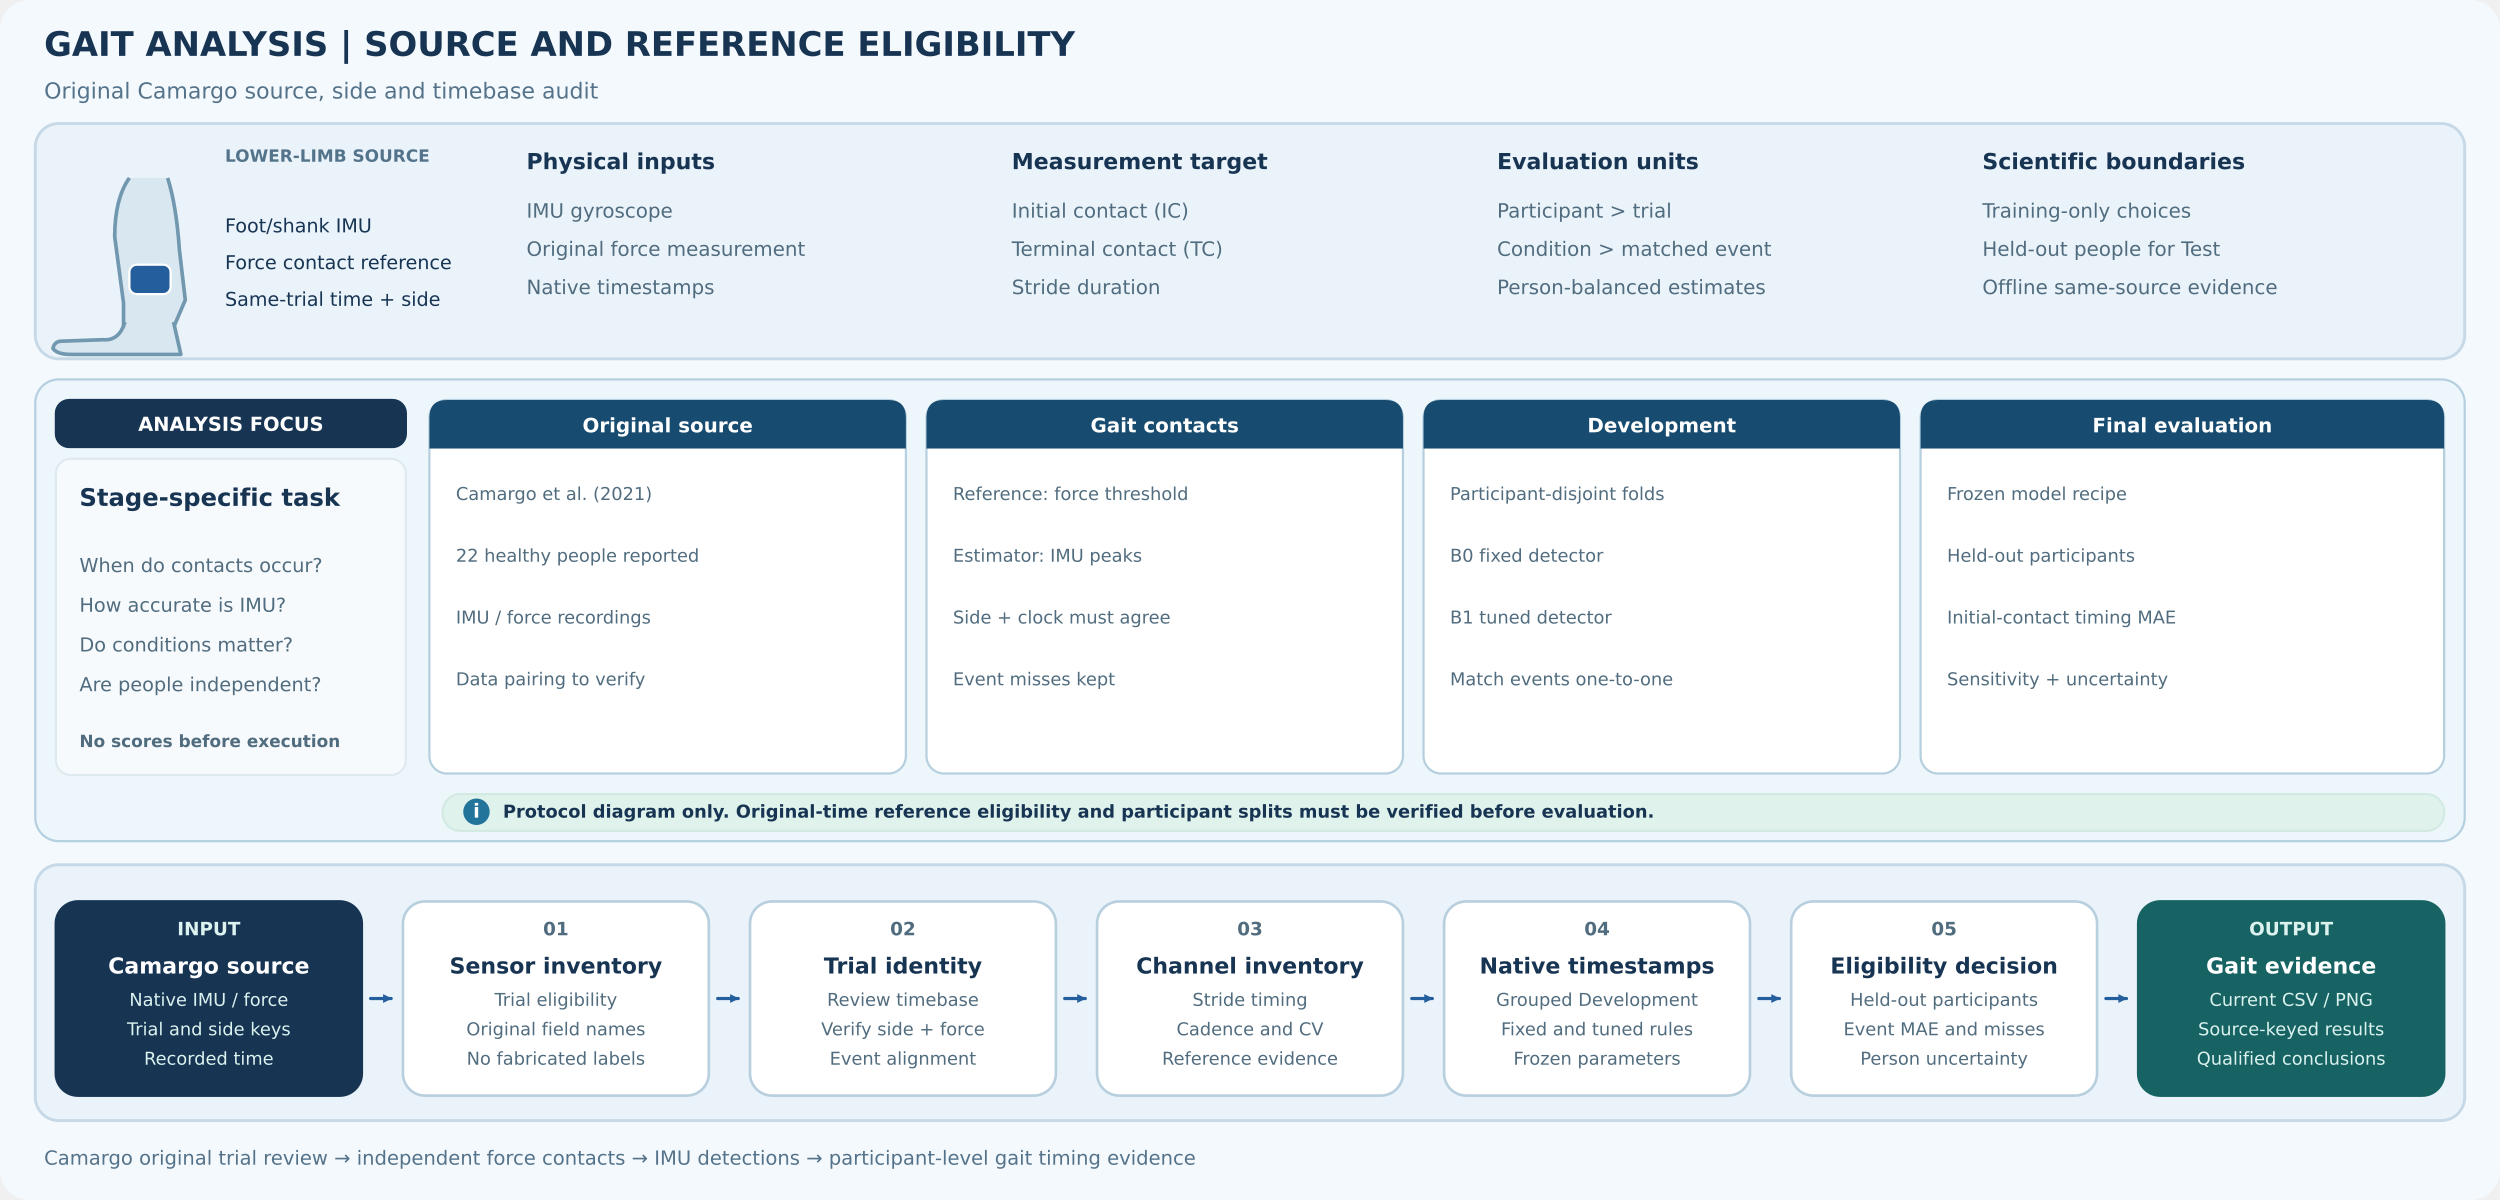
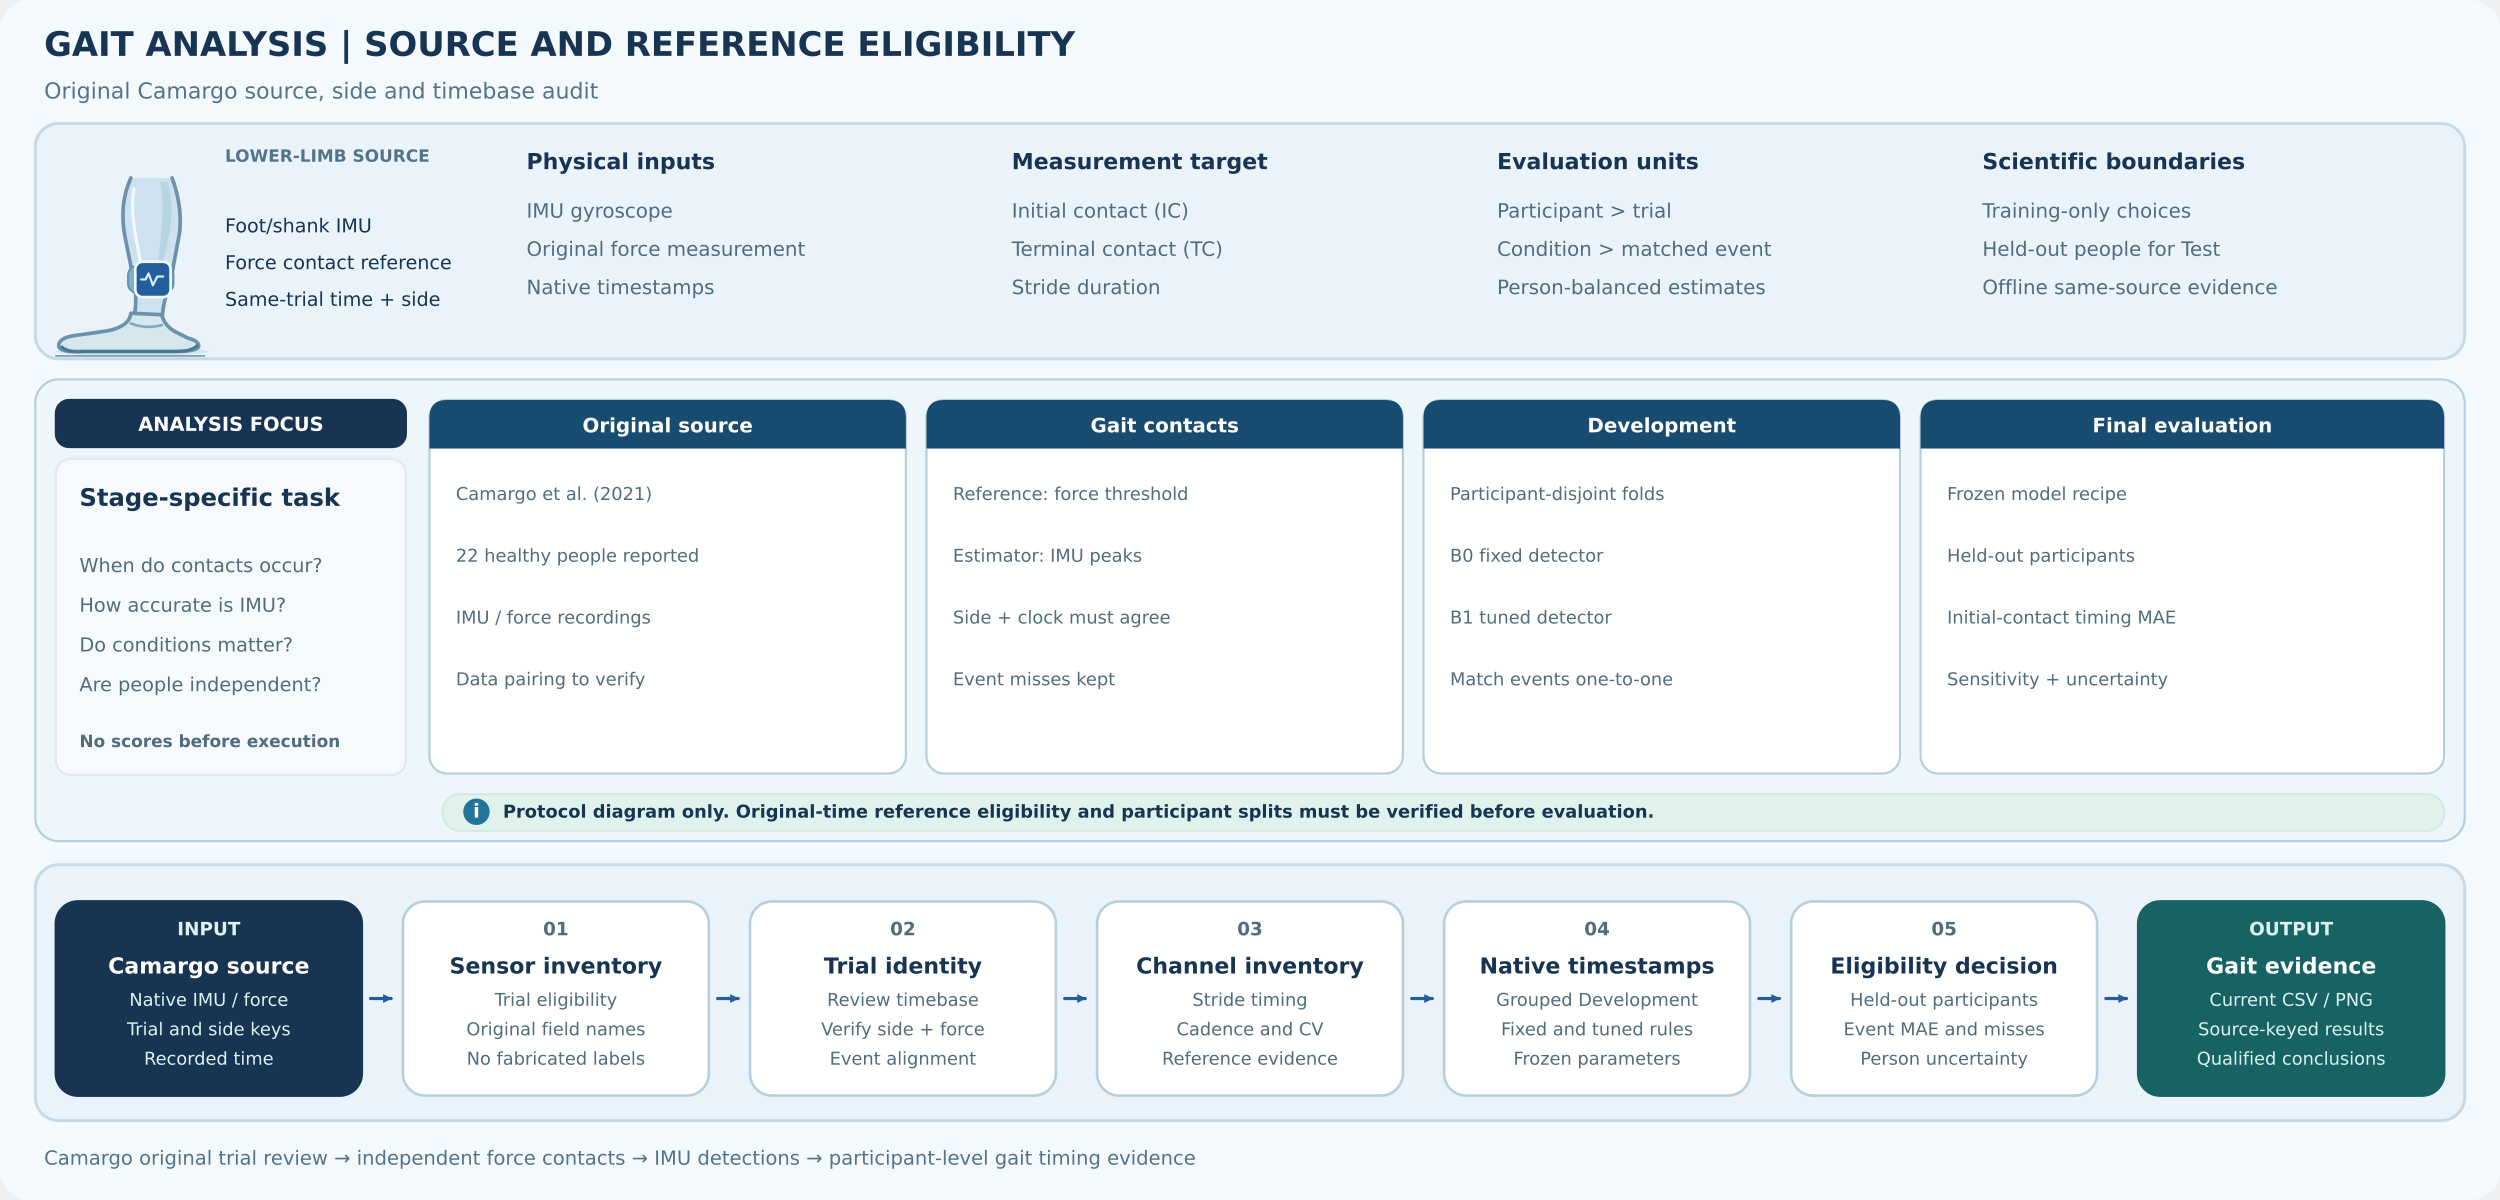
<svg xmlns="http://www.w3.org/2000/svg" width="1700" height="816" viewBox="0 0 1700 816" role="img" aria-labelledby="figure-title figure-desc">
  <defs>
    <marker id="arr" markerUnits="userSpaceOnUse" markerWidth="6" markerHeight="6" refX="5.5" refY="3" orient="auto">
      <path d="M0 0 L6 3 L0 6 Z" fill="#245E9D" />
    </marker>
    <style>
text{font-family:'DejaVu Sans',Arial,sans-serif}
.figure-title{font-size:23px;font-weight:700;fill:#173453}
.subtitle{font-size:15px;fill:#54738A}
.source-heading{font-size:11.5px;font-weight:700;fill:#53738A}
.source-label{font-size:13px;fill:#173453}
.context-heading{font-size:15px;font-weight:700;fill:#173453}
.context-body{font-size:13.5px;fill:#506C7E}
.section-label{font-size:13.2px;font-weight:700;fill:#FFFFFF}
.focus-heading{font-size:16.5px;font-weight:700;fill:#173453}
.focus-body{font-size:13.1px;fill:#506C7E}
.qualification{font-size:11.5px;font-weight:700;fill:#506C7E}
.card-heading{font-size:13.5px;font-weight:700;fill:#FFFFFF}
.card-body{font-size:12.1px;fill:#506C7E}
.chart-label{font-size:11.8px;fill:#506C7E}
.scientific-note{font-size:12.1px;font-weight:700;fill:#173453}
.workflow-id{font-size:12.5px;font-weight:700;fill:#506C7E}
.workflow-heading{font-size:15px;font-weight:700;fill:#173453}
.workflow-body{font-size:12.1px;fill:#506C7E}
.terminal-id{font-size:12.5px;font-weight:700;fill:#DBF2EF}
.terminal-heading{font-size:15px;font-weight:700;fill:#FFFFFF}
.terminal-body{font-size:12.1px;fill:#DBF2EF}
.footer{font-size:13.3px;fill:#54738A}
</style>
  </defs>
  <rect id="canvas" x="0" y="0" width="1700" height="816" rx="20" fill="#F4F9FD" />
  <g id="band-0-header">
    <text id="main-title" x="30" y="38" class="figure-title">GAIT ANALYSIS | SOURCE AND REFERENCE ELIGIBILITY</text>
    <text id="main-subtitle" x="30" y="67" class="subtitle">Original Camargo source, side and timebase audit</text>
  </g>
  <g id="band-1-context">
    <rect id="context-bg" x="24" y="84" width="1652" height="160" rx="16" fill="#EAF3FA" stroke="#C7D9E6" stroke-width="2" />
-     <g id="source-illustration">
-       <path id="schematic-shank" d="M88 121 Q78 135 78 161 L84 206 L84 225 L117 225 L126 204 L122 170 Q120 140 114 121" fill="#D9E7F1" stroke="#7298B0" stroke-width="2.5" stroke-linejoin="round" />
-       <path id="schematic-foot" d="M85 219 Q81 232 70 231 L42 232 Q37 232 36 237 Q39 241 48 241 L123 241 L118 219" fill="#D9E7F1" stroke="#7298B0" stroke-width="2.5" stroke-linejoin="round" />
-       <rect id="imu-marker" x="88" y="180" width="28" height="20" rx="5" fill="#245E9D" stroke="#FFFFFF" stroke-width="1.5" />
+     <g id="source-illustration" aria-label="Schematic foot and shank with wearable IMU, outlined shoe and ground contact">
+       <ellipse id="schematic-contact-shadow" cx="90" cy="239" rx="52" ry="2.8" fill="#D4E3ED" />
+       <path id="schematic-shank" d="M89 121 C84 132 82 145 85 161 L91 191 C93 201 93 213 89 222 L111 223 C109 214 112 203 116 191 L122 159 C124 143 120 129 117 121" fill="#CDE1EE" stroke="#6B91AD" stroke-width="2.5" stroke-linejoin="round" stroke-linecap="round" />
+       <path id="schematic-calf-shading" d="M114 124 C119 143 116 155 112 174 L105 199 Q108 176 109 164 Q112 141 109 124 Z" fill="#AFCFDF" opacity="0.72" />
+       <path id="schematic-shin-highlight" d="M91 128 C89 143 91 155 94 170 L99 197" fill="none" stroke="#F6FCFF" stroke-width="2.2" stroke-linecap="round" opacity="0.9" />
+       <path id="schematic-foot" d="M89 213 Q88 222 73 225 L52 228 C44 229 41 231 40 234 Q39 238 47 239 L119 239 Q133 239 135 236 Q136 232 128 230 L120 226 Q112 222 110 214 Z" fill="#D6E7F0" stroke="#6B91AD" stroke-width="2.5" stroke-linejoin="round" />
+       <path id="schematic-ankle-line" d="M89 220 Q100 224 110 221" fill="none" stroke="#82A7BF" stroke-width="1.8" stroke-linecap="round" />
+       <path id="schematic-shoe-sole" d="M42 236 Q47 240 57 239 H120 Q130 239 134 235" fill="none" stroke="#477995" stroke-width="2.1" stroke-linecap="round" />
+       <path id="schematic-force-plate" d="M38 242 H139" fill="none" stroke="#789FB5" stroke-width="1.2" stroke-linecap="round" />
+       <rect id="sensor-strap" x="87" y="181" width="31" height="18" rx="6" fill="#85AFC6" stroke="#5A91B1" stroke-width="1.2" />
+       <rect id="imu-marker" x="92" y="178" width="24" height="24" rx="5" fill="#245E9D" stroke="#F2FBFF" stroke-width="1.8" />
+       <path id="imu-signal-line" d="M96 190 H99 L101 186 L104 194 L107 188 H111" fill="none" stroke="#D6EFFD" stroke-width="1.5" stroke-linejoin="round" stroke-linecap="round" />
      <text id="source-heading" x="153" y="110" class="source-heading">LOWER-LIMB SOURCE</text>
      <text id="source-imu" x="153" y="158" class="source-label">Foot/shank IMU</text>
      <text id="source-force" x="153" y="183" class="source-label">Force contact reference</text>
      <text id="source-side" x="153" y="208" class="source-label">Same-trial time + side</text>
    </g>
    <g id="ctx-0">
      <text id="ctx-0-title" x="358" y="115" class="context-heading">Physical inputs</text>
      <text id="ctx-0-line-0" x="358" y="148" class="context-body">IMU gyroscope</text>
      <text id="ctx-0-line-1" x="358" y="174" class="context-body">Original force measurement</text>
      <text id="ctx-0-line-2" x="358" y="200" class="context-body">Native timestamps</text>
    </g>
    <g id="ctx-1">
      <text id="ctx-1-title" x="688" y="115" class="context-heading">Measurement target</text>
      <text id="ctx-1-line-0" x="688" y="148" class="context-body">Initial contact (IC)</text>
      <text id="ctx-1-line-1" x="688" y="174" class="context-body">Terminal contact (TC)</text>
      <text id="ctx-1-line-2" x="688" y="200" class="context-body">Stride duration</text>
    </g>
    <g id="ctx-2">
      <text id="ctx-2-title" x="1018" y="115" class="context-heading">Evaluation units</text>
      <text id="ctx-2-line-0" x="1018" y="148" class="context-body">Participant &gt; trial</text>
      <text id="ctx-2-line-1" x="1018" y="174" class="context-body">Condition &gt; matched event</text>
      <text id="ctx-2-line-2" x="1018" y="200" class="context-body">Person-balanced estimates</text>
    </g>
    <g id="ctx-3">
      <text id="ctx-3-title" x="1348" y="115" class="context-heading">Scientific boundaries</text>
      <text id="ctx-3-line-0" x="1348" y="148" class="context-body">Training-only choices</text>
      <text id="ctx-3-line-1" x="1348" y="174" class="context-body">Held-out people for Test</text>
      <text id="ctx-3-line-2" x="1348" y="200" class="context-body">Offline same-source evidence</text>
    </g>
  </g>
  <g id="band-2-analysis">
    <rect id="analysis-bg" x="24" y="258" width="1652" height="314" rx="16" fill="#EDF6FB" stroke="#B4CFE0" stroke-width="1.5" />
    <rect id="focus-label-bg" x="38" y="272" width="238" height="32" rx="9" fill="#173453" stroke="#173453" stroke-width="1.5" />
    <text id="focus-label" x="157" y="293" class="section-label" text-anchor="middle">ANALYSIS FOCUS</text>
    <rect id="focus-card" x="38" y="312" width="238" height="215" rx="10" fill="#F7FAFD" stroke="#DFEAF0" stroke-width="1.5" />
    <text id="focus-heading" x="54" y="344" class="focus-heading">Stage-specific task</text>
    <text id="focus-p1" x="54" y="389" class="focus-body">When do contacts occur?</text>
    <text id="focus-p2" x="54" y="416" class="focus-body">How accurate is IMU?</text>
    <text id="focus-p3" x="54" y="443" class="focus-body">Do conditions matter?</text>
    <text id="focus-p4" x="54" y="470" class="focus-body">Are people independent?</text>
    <text id="focus-note" x="54" y="508" class="qualification">No scores before execution</text>
    <g id="panel-0">
      <rect id="panel-0-border" x="292" y="272" width="324" height="254" rx="12" fill="#FFFFFF" stroke="#B6CFDE" stroke-width="1.5" />
      <path id="panel-0-cap" d="M304 272 H604 Q616 272 616 284 V305 H292 V284 Q292 272 304 272 Z" fill="#174B70" />
      <text id="panel-0-head" x="454" y="294" class="card-heading" text-anchor="middle">Original source</text>
      <text id="panel-0-line-0" x="310" y="340" class="card-body">Camargo et al. (2021)</text>
      <text id="panel-0-line-1" x="310" y="382" class="card-body">22 healthy people reported</text>
      <text id="panel-0-line-2" x="310" y="424" class="card-body">IMU / force recordings</text>
      <text id="panel-0-line-3" x="310" y="466" class="card-body">Data pairing to verify</text>
    </g>
    <g id="panel-1">
      <rect id="panel-1-border" x="630" y="272" width="324" height="254" rx="12" fill="#FFFFFF" stroke="#B6CFDE" stroke-width="1.5" />
      <path id="panel-1-cap" d="M642 272 H942 Q954 272 954 284 V305 H630 V284 Q630 272 642 272 Z" fill="#174B70" />
      <text id="panel-1-head" x="792" y="294" class="card-heading" text-anchor="middle">Gait contacts</text>
      <text id="panel-1-line-0" x="648" y="340" class="card-body">Reference: force threshold</text>
      <text id="panel-1-line-1" x="648" y="382" class="card-body">Estimator: IMU peaks</text>
      <text id="panel-1-line-2" x="648" y="424" class="card-body">Side + clock must agree</text>
      <text id="panel-1-line-3" x="648" y="466" class="card-body">Event misses kept</text>
    </g>
    <g id="panel-2">
      <rect id="panel-2-border" x="968" y="272" width="324" height="254" rx="12" fill="#FFFFFF" stroke="#B6CFDE" stroke-width="1.5" />
      <path id="panel-2-cap" d="M980 272 H1280 Q1292 272 1292 284 V305 H968 V284 Q968 272 980 272 Z" fill="#174B70" />
      <text id="panel-2-head" x="1130" y="294" class="card-heading" text-anchor="middle">Development</text>
      <text id="panel-2-line-0" x="986" y="340" class="card-body">Participant-disjoint folds</text>
      <text id="panel-2-line-1" x="986" y="382" class="card-body">B0 fixed detector</text>
      <text id="panel-2-line-2" x="986" y="424" class="card-body">B1 tuned detector</text>
      <text id="panel-2-line-3" x="986" y="466" class="card-body">Match events one-to-one</text>
    </g>
    <g id="panel-3">
      <rect id="panel-3-border" x="1306" y="272" width="356" height="254" rx="12" fill="#FFFFFF" stroke="#B6CFDE" stroke-width="1.5" />
      <path id="panel-3-cap" d="M1318 272 H1650 Q1662 272 1662 284 V305 H1306 V284 Q1306 272 1318 272 Z" fill="#174B70" />
      <text id="panel-3-head" x="1484" y="294" class="card-heading" text-anchor="middle">Final evaluation</text>
      <text id="panel-3-line-0" x="1324" y="340" class="card-body">Frozen model recipe</text>
      <text id="panel-3-line-1" x="1324" y="382" class="card-body">Held-out participants</text>
      <text id="panel-3-line-2" x="1324" y="424" class="card-body">Initial-contact timing MAE</text>
      <text id="panel-3-line-3" x="1324" y="466" class="card-body">Sensitivity + uncertainty</text>
    </g>
    <rect id="scientific-note-bg" x="301" y="540" width="1361" height="25" rx="12" fill="#E0F2EC" stroke="#D3EAE2" stroke-width="1.5" />
    <circle id="scientific-info" cx="324" cy="552" r="9" fill="#23749A" />
    <text id="info-i" x="324" y="556" class="section-label" text-anchor="middle">i</text>
    <text id="scientific-caveat" x="342" y="556" class="scientific-note">Protocol diagram only. Original-time reference eligibility and participant splits must be verified before evaluation.</text>
  </g>
  <g id="band-3-workflow">
    <rect id="workflow-bg" x="24" y="588" width="1652" height="174" rx="16" fill="#EAF3FA" stroke="#C7D9E6" stroke-width="2" />
    <g id="workflow-node-0">
      <rect id="node-0-bg" x="38" y="613" width="208" height="132" rx="15" fill="#173453" stroke="#173453" stroke-width="1.8" />
      <text id="node-0-id" x="142" y="636" class="terminal-id" text-anchor="middle">INPUT</text>
      <text id="node-0-head" x="142" y="662" class="terminal-heading" text-anchor="middle">Camargo source</text>
      <text id="node-0-line-0" x="142" y="684" class="terminal-body" text-anchor="middle">Native IMU / force</text>
      <text id="node-0-line-1" x="142" y="704" class="terminal-body" text-anchor="middle">Trial and side keys</text>
      <text id="node-0-line-2" x="142" y="724" class="terminal-body" text-anchor="middle">Recorded time</text>
    </g>
    <path id="connector-0" d="M252 679 H266" stroke="#245E9D" stroke-width="2.2" fill="none" stroke-linecap="round" marker-end="url(#arr)" />
    <g id="workflow-node-1">
      <rect id="node-1-bg" x="274" y="613" width="208" height="132" rx="15" fill="#FFFFFF" stroke="#B8CFDE" stroke-width="1.8" />
      <text id="node-1-id" x="378" y="636" class="workflow-id" text-anchor="middle">01</text>
      <text id="node-1-head" x="378" y="662" class="workflow-heading" text-anchor="middle">Sensor inventory</text>
      <text id="node-1-line-0" x="378" y="684" class="workflow-body" text-anchor="middle">Trial eligibility</text>
      <text id="node-1-line-1" x="378" y="704" class="workflow-body" text-anchor="middle">Original field names</text>
      <text id="node-1-line-2" x="378" y="724" class="workflow-body" text-anchor="middle">No fabricated labels</text>
    </g>
    <path id="connector-1" d="M488 679 H502" stroke="#245E9D" stroke-width="2.2" fill="none" stroke-linecap="round" marker-end="url(#arr)" />
    <g id="workflow-node-2">
      <rect id="node-2-bg" x="510" y="613" width="208" height="132" rx="15" fill="#FFFFFF" stroke="#B8CFDE" stroke-width="1.8" />
      <text id="node-2-id" x="614" y="636" class="workflow-id" text-anchor="middle">02</text>
      <text id="node-2-head" x="614" y="662" class="workflow-heading" text-anchor="middle">Trial identity</text>
      <text id="node-2-line-0" x="614" y="684" class="workflow-body" text-anchor="middle">Review timebase</text>
      <text id="node-2-line-1" x="614" y="704" class="workflow-body" text-anchor="middle">Verify side + force</text>
      <text id="node-2-line-2" x="614" y="724" class="workflow-body" text-anchor="middle">Event alignment</text>
    </g>
    <path id="connector-2" d="M724 679 H738" stroke="#245E9D" stroke-width="2.2" fill="none" stroke-linecap="round" marker-end="url(#arr)" />
    <g id="workflow-node-3">
      <rect id="node-3-bg" x="746" y="613" width="208" height="132" rx="15" fill="#FFFFFF" stroke="#B8CFDE" stroke-width="1.8" />
      <text id="node-3-id" x="850" y="636" class="workflow-id" text-anchor="middle">03</text>
      <text id="node-3-head" x="850" y="662" class="workflow-heading" text-anchor="middle">Channel inventory</text>
      <text id="node-3-line-0" x="850" y="684" class="workflow-body" text-anchor="middle">Stride timing</text>
      <text id="node-3-line-1" x="850" y="704" class="workflow-body" text-anchor="middle">Cadence and CV</text>
      <text id="node-3-line-2" x="850" y="724" class="workflow-body" text-anchor="middle">Reference evidence</text>
    </g>
    <path id="connector-3" d="M960 679 H974" stroke="#245E9D" stroke-width="2.2" fill="none" stroke-linecap="round" marker-end="url(#arr)" />
    <g id="workflow-node-4">
      <rect id="node-4-bg" x="982" y="613" width="208" height="132" rx="15" fill="#FFFFFF" stroke="#B8CFDE" stroke-width="1.8" />
      <text id="node-4-id" x="1086" y="636" class="workflow-id" text-anchor="middle">04</text>
      <text id="node-4-head" x="1086" y="662" class="workflow-heading" text-anchor="middle">Native timestamps</text>
      <text id="node-4-line-0" x="1086" y="684" class="workflow-body" text-anchor="middle">Grouped Development</text>
      <text id="node-4-line-1" x="1086" y="704" class="workflow-body" text-anchor="middle">Fixed and tuned rules</text>
      <text id="node-4-line-2" x="1086" y="724" class="workflow-body" text-anchor="middle">Frozen parameters</text>
    </g>
    <path id="connector-4" d="M1196 679 H1210" stroke="#245E9D" stroke-width="2.2" fill="none" stroke-linecap="round" marker-end="url(#arr)" />
    <g id="workflow-node-5">
      <rect id="node-5-bg" x="1218" y="613" width="208" height="132" rx="15" fill="#FFFFFF" stroke="#B8CFDE" stroke-width="1.8" />
      <text id="node-5-id" x="1322" y="636" class="workflow-id" text-anchor="middle">05</text>
      <text id="node-5-head" x="1322" y="662" class="workflow-heading" text-anchor="middle">Eligibility decision</text>
      <text id="node-5-line-0" x="1322" y="684" class="workflow-body" text-anchor="middle">Held-out participants</text>
      <text id="node-5-line-1" x="1322" y="704" class="workflow-body" text-anchor="middle">Event MAE and misses</text>
      <text id="node-5-line-2" x="1322" y="724" class="workflow-body" text-anchor="middle">Person uncertainty</text>
    </g>
    <path id="connector-5" d="M1432 679 H1446" stroke="#245E9D" stroke-width="2.2" fill="none" stroke-linecap="round" marker-end="url(#arr)" />
    <g id="workflow-node-6">
      <rect id="node-6-bg" x="1454" y="613" width="208" height="132" rx="15" fill="#176363" stroke="#176363" stroke-width="1.8" />
      <text id="node-6-id" x="1558" y="636" class="terminal-id" text-anchor="middle">OUTPUT</text>
      <text id="node-6-head" x="1558" y="662" class="terminal-heading" text-anchor="middle">Gait evidence</text>
      <text id="node-6-line-0" x="1558" y="684" class="terminal-body" text-anchor="middle">Current CSV / PNG</text>
      <text id="node-6-line-1" x="1558" y="704" class="terminal-body" text-anchor="middle">Source-keyed results</text>
      <text id="node-6-line-2" x="1558" y="724" class="terminal-body" text-anchor="middle">Qualified conclusions</text>
    </g>
  </g>
  <g id="band-4-summary">
    <text id="footer-summary" x="30" y="792" class="footer">Camargo original trial review → independent force contacts → IMU detections → participant-level gait timing evidence</text>
  </g>
</svg>
